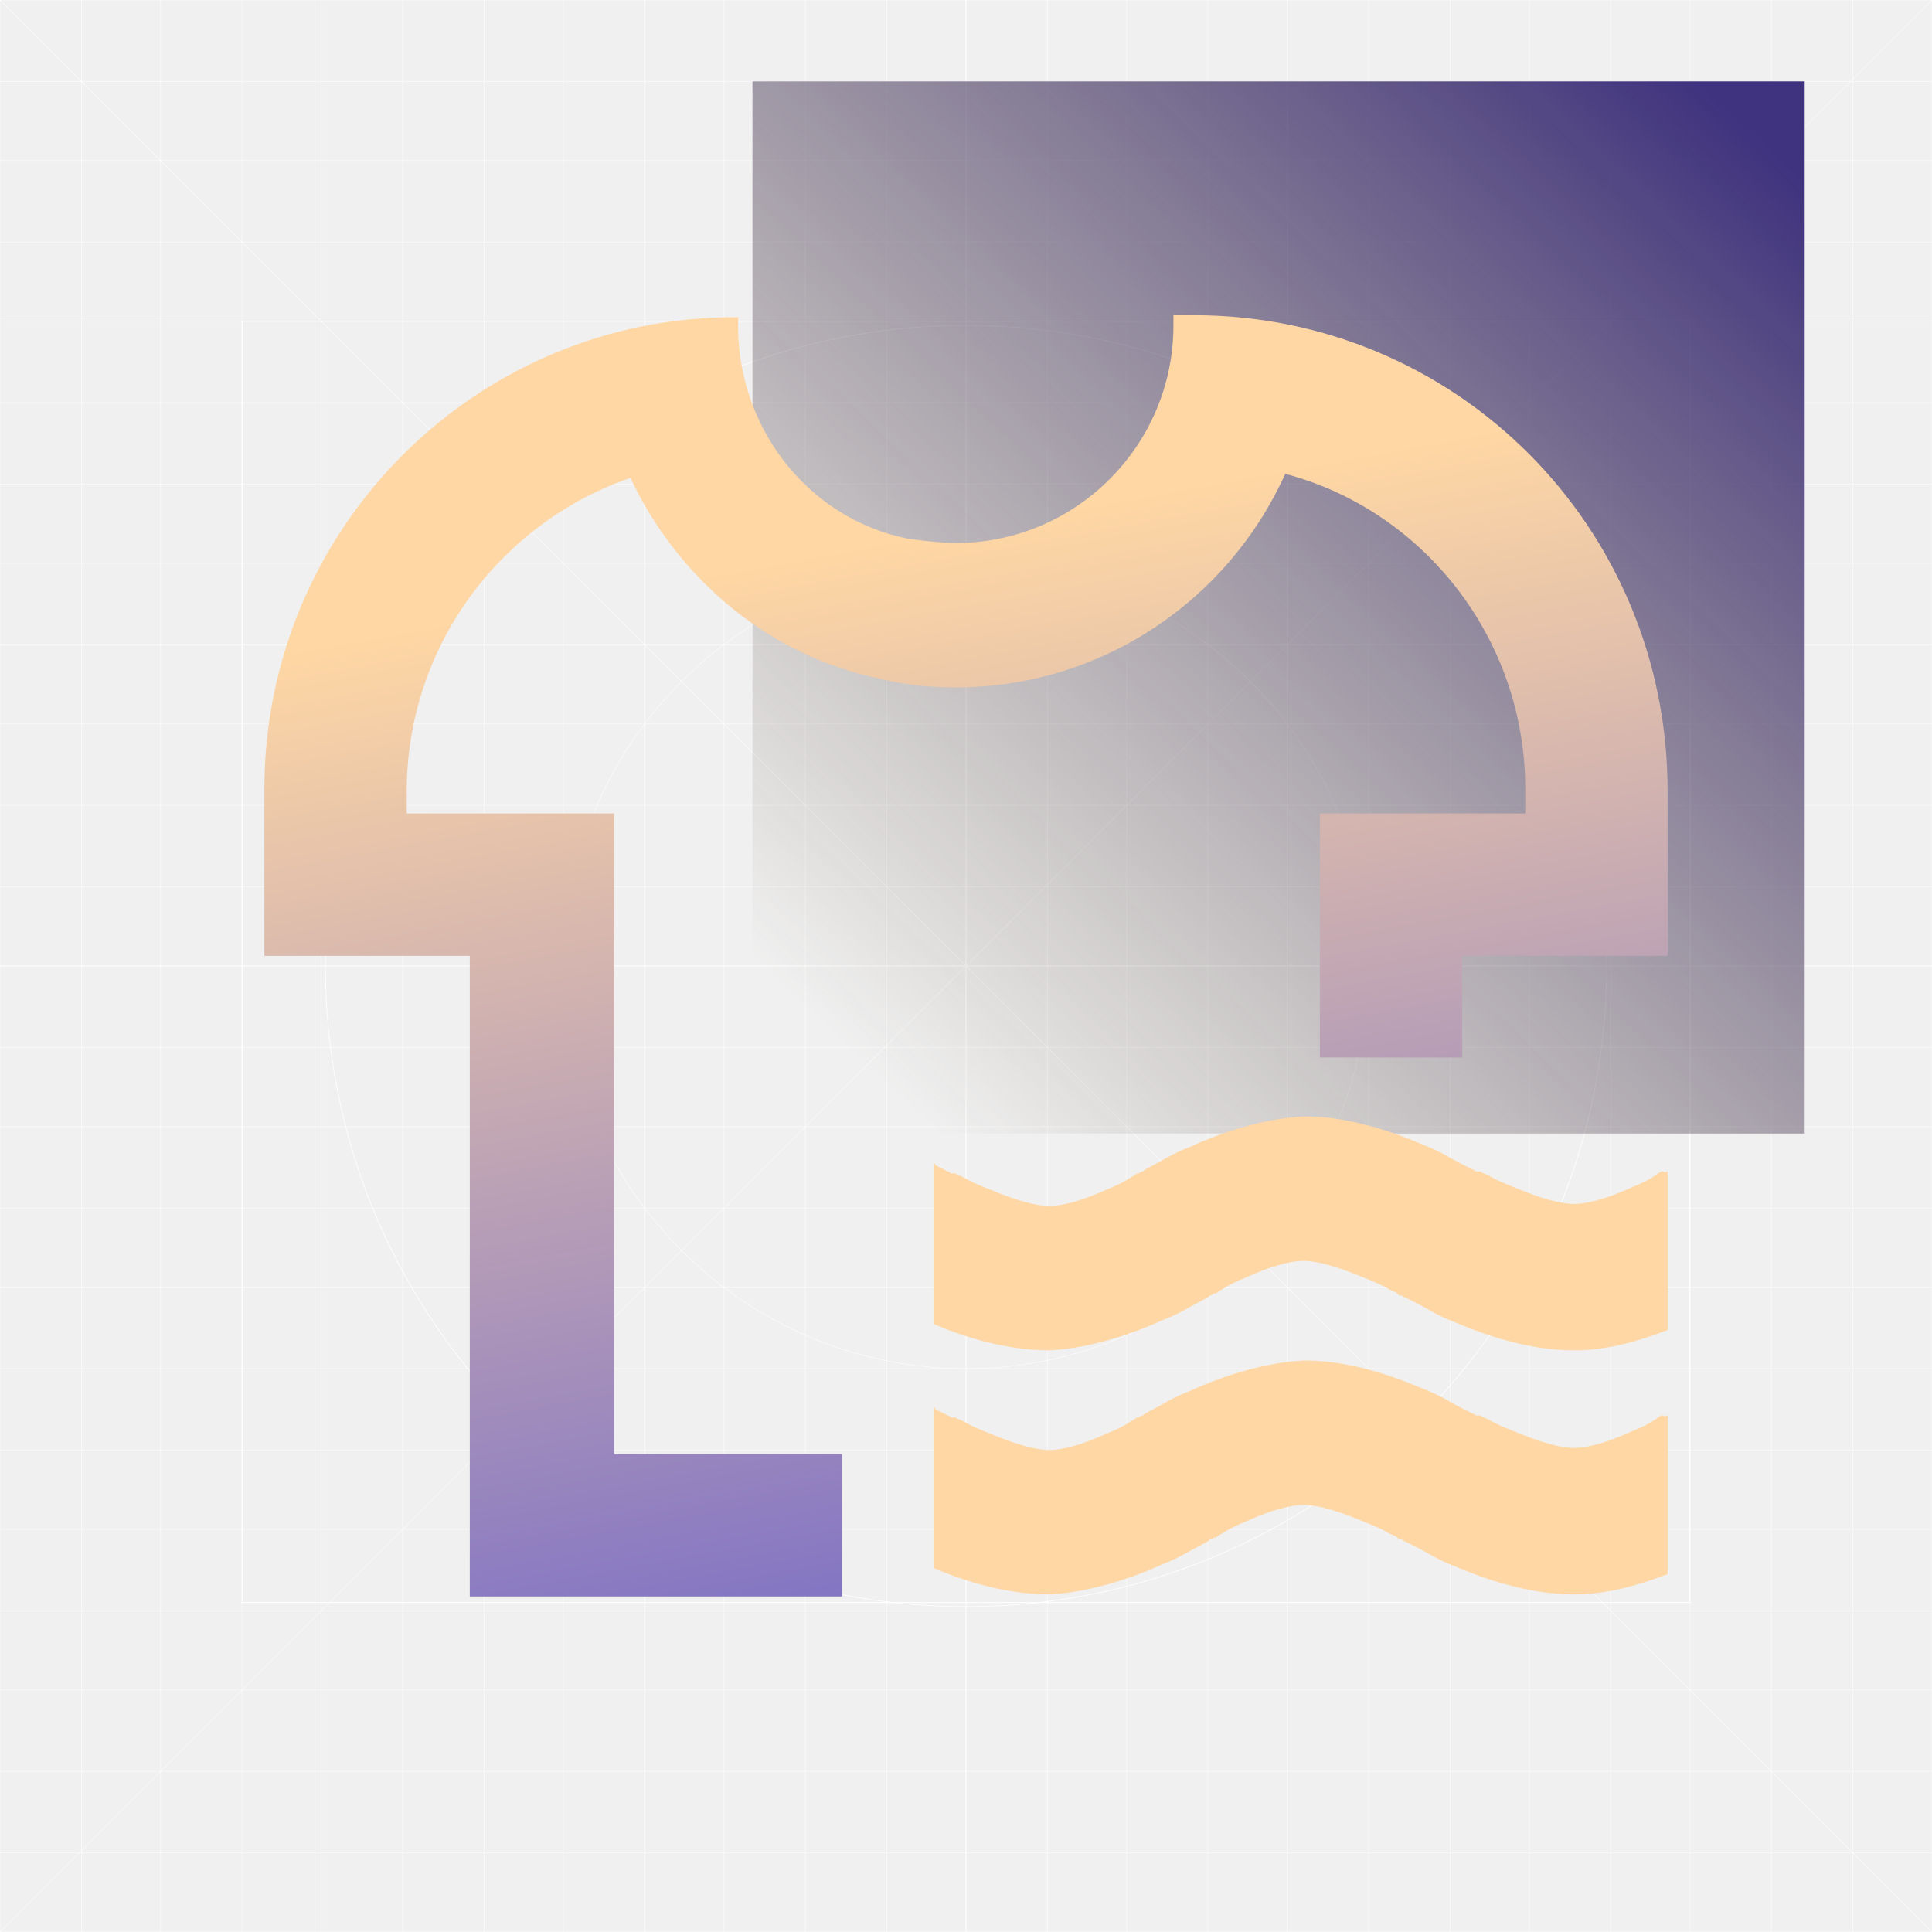
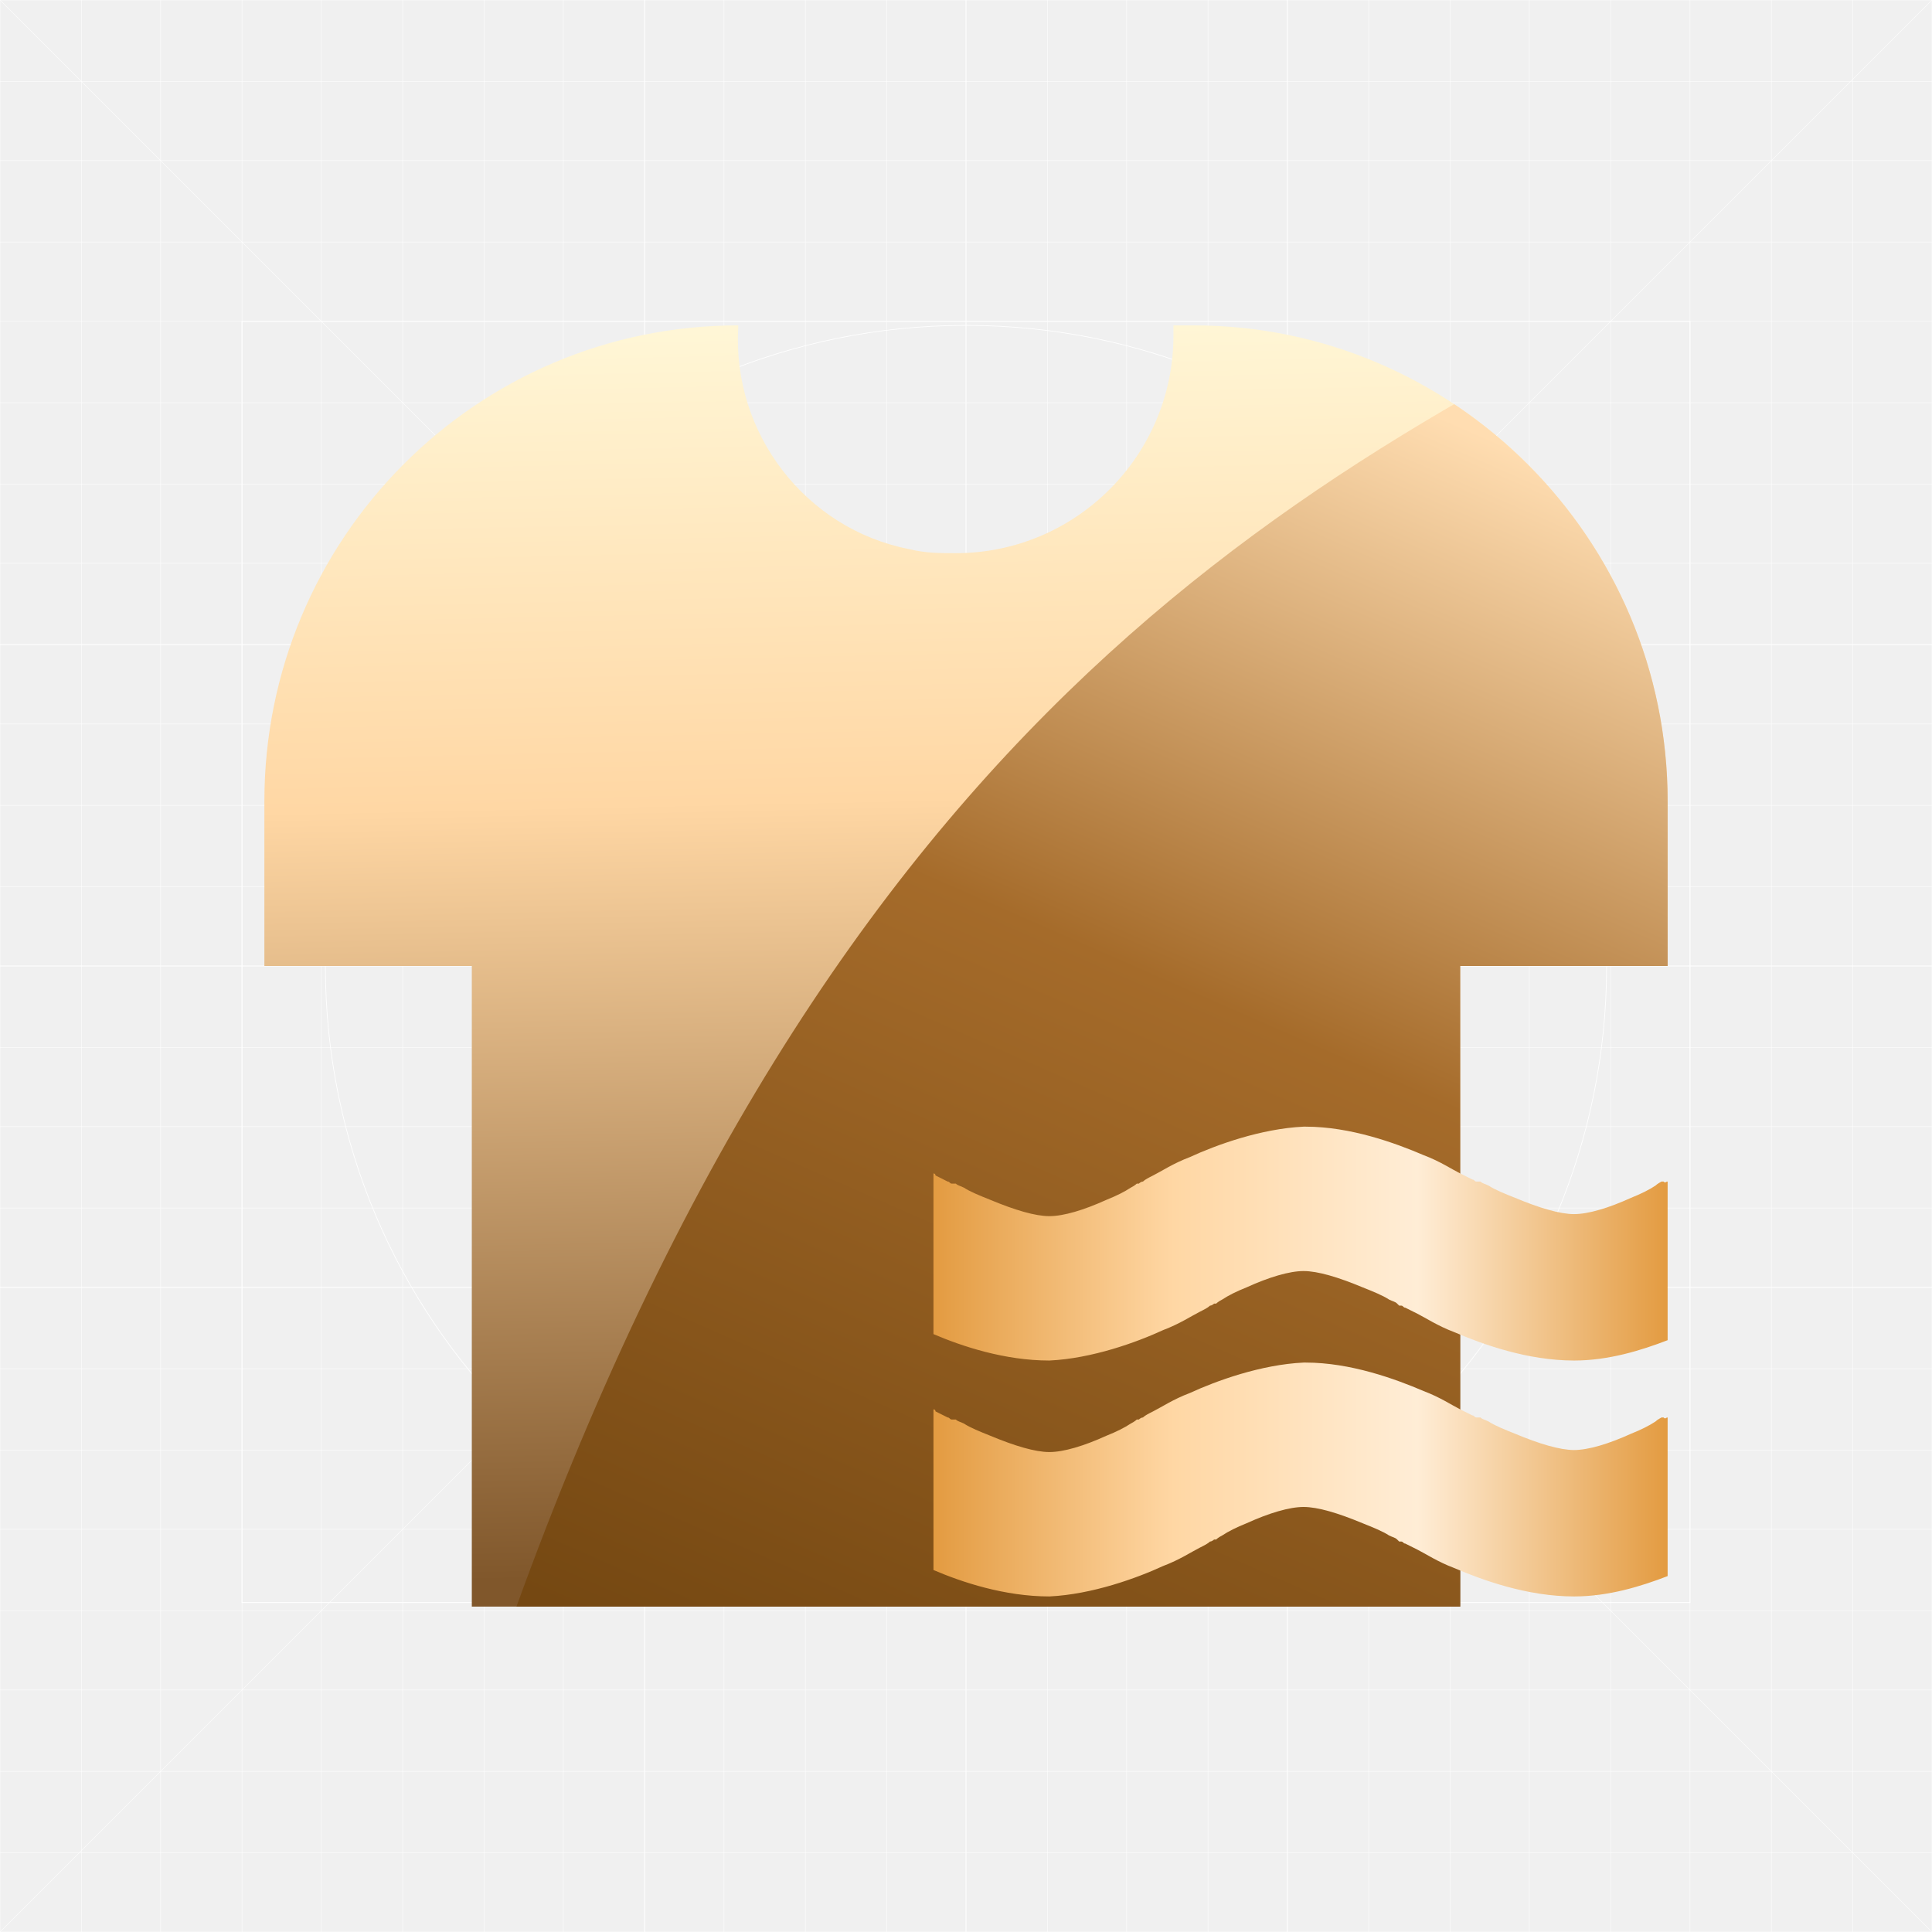
<svg xmlns="http://www.w3.org/2000/svg" width="95" height="95" viewBox="0 0 95 95" fill="none">
-   <g clip-path="url(#clip0_547_1750)">
+   <g clip-path="url(#clip0_546_5752)">
    <path d="M95 31.7H0" stroke="white" stroke-width="0.04" stroke-miterlimit="10" />
    <path d="M95 47.5H0" stroke="white" stroke-width="0.04" stroke-miterlimit="10" />
    <path d="M95 63.3H0" stroke="white" stroke-width="0.04" stroke-miterlimit="10" />
-     <path d="M63.3 95V-0" stroke="white" stroke-width="0.04" stroke-miterlimit="10" />
-     <path d="M47.5 95V-0" stroke="white" stroke-width="0.04" stroke-miterlimit="10" />
-     <path d="M31.7 95V-0" stroke="white" stroke-width="0.04" stroke-miterlimit="10" />
-     <path d="M95 95V-0H0V95H95Z" stroke="white" stroke-width="0.02" stroke-miterlimit="10" />
+     <path d="M63.3 95V0" stroke="white" stroke-width="0.04" stroke-miterlimit="10" />
+     <path d="M47.5 95V0" stroke="white" stroke-width="0.04" stroke-miterlimit="10" />
+     <path d="M31.7 95V0" stroke="white" stroke-width="0.04" stroke-miterlimit="10" />
+     <path d="M95 95V0H0V95H95Z" stroke="white" stroke-width="0.02" stroke-miterlimit="10" />
    <path d="M95 4H0" stroke="white" stroke-width="0.02" stroke-miterlimit="10" />
    <path d="M95 7.9H0" stroke="white" stroke-width="0.02" stroke-miterlimit="10" />
    <path d="M95 11.9H0" stroke="white" stroke-width="0.02" stroke-miterlimit="10" />
    <path d="M95 15.8H0" stroke="white" stroke-width="0.02" stroke-miterlimit="10" />
    <path d="M95 19.8H0" stroke="white" stroke-width="0.02" stroke-miterlimit="10" />
    <path d="M95 23.8H0" stroke="white" stroke-width="0.02" stroke-miterlimit="10" />
    <path d="M95 27.7H0" stroke="white" stroke-width="0.02" stroke-miterlimit="10" />
    <path d="M95 35.6H0" stroke="white" stroke-width="0.02" stroke-miterlimit="10" />
    <path d="M95 39.6H0" stroke="white" stroke-width="0.02" stroke-miterlimit="10" />
    <path d="M95 43.6H0" stroke="white" stroke-width="0.02" stroke-miterlimit="10" />
    <path d="M95 51.5H0" stroke="white" stroke-width="0.02" stroke-miterlimit="10" />
    <path d="M95 55.4H0" stroke="white" stroke-width="0.02" stroke-miterlimit="10" />
    <path d="M95 59.4H0" stroke="white" stroke-width="0.02" stroke-miterlimit="10" />
    <path d="M95 67.3H0" stroke="white" stroke-width="0.02" stroke-miterlimit="10" />
    <path d="M95 71.3H0" stroke="white" stroke-width="0.02" stroke-miterlimit="10" />
    <path d="M95 75.2H0" stroke="white" stroke-width="0.02" stroke-miterlimit="10" />
    <path d="M95 79.2H0" stroke="white" stroke-width="0.02" stroke-miterlimit="10" />
    <path d="M95 83.1H0" stroke="white" stroke-width="0.02" stroke-miterlimit="10" />
    <path d="M95 87.1H0" stroke="white" stroke-width="0.02" stroke-miterlimit="10" />
    <path d="M95 91.1H0" stroke="white" stroke-width="0.02" stroke-miterlimit="10" />
-     <path d="M91.1 95V-0" stroke="white" stroke-width="0.02" stroke-miterlimit="10" />
-     <path d="M87.1 95V-0" stroke="white" stroke-width="0.02" stroke-miterlimit="10" />
-     <path d="M83.1 95V-0" stroke="white" stroke-width="0.02" stroke-miterlimit="10" />
-     <path d="M79.2 95V-0" stroke="white" stroke-width="0.02" stroke-miterlimit="10" />
-     <path d="M75.2 95V-0" stroke="white" stroke-width="0.02" stroke-miterlimit="10" />
-     <path d="M71.3 95V-0" stroke="white" stroke-width="0.02" stroke-miterlimit="10" />
-     <path d="M67.3 95V-0" stroke="white" stroke-width="0.02" stroke-miterlimit="10" />
-     <path d="M59.4 95V-0" stroke="white" stroke-width="0.02" stroke-miterlimit="10" />
-     <path d="M55.4 95V-0" stroke="white" stroke-width="0.02" stroke-miterlimit="10" />
-     <path d="M51.5 95V-0" stroke="white" stroke-width="0.02" stroke-miterlimit="10" />
-     <path d="M43.6 95V-0" stroke="white" stroke-width="0.02" stroke-miterlimit="10" />
-     <path d="M39.6 95V-0" stroke="white" stroke-width="0.02" stroke-miterlimit="10" />
-     <path d="M35.6 95V-0" stroke="white" stroke-width="0.02" stroke-miterlimit="10" />
-     <path d="M27.7 95V-0" stroke="white" stroke-width="0.02" stroke-miterlimit="10" />
-     <path d="M23.8 95V-0" stroke="white" stroke-width="0.02" stroke-miterlimit="10" />
-     <path d="M19.8 95V-0" stroke="white" stroke-width="0.02" stroke-miterlimit="10" />
-     <path d="M15.8 95V-0" stroke="white" stroke-width="0.02" stroke-miterlimit="10" />
-     <path d="M11.9 95V-0" stroke="white" stroke-width="0.02" stroke-miterlimit="10" />
-     <path d="M7.9 95V-0" stroke="white" stroke-width="0.02" stroke-miterlimit="10" />
-     <path d="M4 95V-0" stroke="white" stroke-width="0.02" stroke-miterlimit="10" />
-     <path d="M95 -0L0 95" stroke="white" stroke-width="0.02" stroke-miterlimit="10" />
-     <path d="M95 95L0 -0" stroke="white" stroke-width="0.02" stroke-miterlimit="10" />
+     <path d="M91.1 95V0" stroke="white" stroke-width="0.02" stroke-miterlimit="10" />
+     <path d="M87.1 95V0" stroke="white" stroke-width="0.02" stroke-miterlimit="10" />
+     <path d="M83.1 95V0" stroke="white" stroke-width="0.02" stroke-miterlimit="10" />
+     <path d="M79.2 95V0" stroke="white" stroke-width="0.02" stroke-miterlimit="10" />
+     <path d="M75.2 95V0" stroke="white" stroke-width="0.02" stroke-miterlimit="10" />
+     <path d="M71.3 95V0" stroke="white" stroke-width="0.02" stroke-miterlimit="10" />
+     <path d="M67.3 95V0" stroke="white" stroke-width="0.02" stroke-miterlimit="10" />
+     <path d="M59.4 95V0" stroke="white" stroke-width="0.02" stroke-miterlimit="10" />
+     <path d="M55.4 95V0" stroke="white" stroke-width="0.02" stroke-miterlimit="10" />
+     <path d="M51.5 95V0" stroke="white" stroke-width="0.02" stroke-miterlimit="10" />
+     <path d="M43.6 95V0" stroke="white" stroke-width="0.02" stroke-miterlimit="10" />
+     <path d="M39.6 95V0" stroke="white" stroke-width="0.02" stroke-miterlimit="10" />
+     <path d="M35.6 95V0" stroke="white" stroke-width="0.02" stroke-miterlimit="10" />
+     <path d="M27.7 95V0" stroke="white" stroke-width="0.02" stroke-miterlimit="10" />
+     <path d="M23.8 95V0" stroke="white" stroke-width="0.02" stroke-miterlimit="10" />
+     <path d="M19.8 95V0" stroke="white" stroke-width="0.02" stroke-miterlimit="10" />
+     <path d="M15.8 95V0" stroke="white" stroke-width="0.02" stroke-miterlimit="10" />
+     <path d="M11.9 95V0" stroke="white" stroke-width="0.02" stroke-miterlimit="10" />
+     <path d="M7.9 95V0" stroke="white" stroke-width="0.02" stroke-miterlimit="10" />
+     <path d="M4 95V0" stroke="white" stroke-width="0.02" stroke-miterlimit="10" />
+     <path d="M95 0L0 95" stroke="white" stroke-width="0.02" stroke-miterlimit="10" />
+     <path d="M95 95L0 0" stroke="white" stroke-width="0.02" stroke-miterlimit="10" />
    <path d="M47.5 67.3C58.4 67.3 67.3 58.4 67.3 47.5C67.3 36.6 58.4 27.7 47.5 27.7C36.6 27.7 27.7 36.6 27.7 47.5C27.7 58.4 36.6 67.3 47.5 67.3Z" stroke="white" stroke-width="0.02" stroke-miterlimit="10" />
    <path d="M47.5 79C64.9 79 79 64.9 79 47.5C79 30.1 64.9 16 47.5 16C30.1 16 16 30.1 16 47.5C16 64.9 30.1 79 47.5 79Z" stroke="white" stroke-width="0.032" stroke-miterlimit="10" />
    <path d="M83.1 15.8H11.9V78.8H83.1V15.8Z" stroke="white" stroke-width="0.04" stroke-miterlimit="10" />
-     <rect x="88.739" y="55.739" width="51.739" height="51.739" transform="rotate(180 88.7393 55.7391)" fill="url(#paint0_linear_547_1750)" />
-     <path d="M58.7 15.5H57.7C57.7 15.7 57.7 15.8 57.7 16C57.7 21.9 52.9 26.7 47 26.7C46.3 26.7 45.5 26.6 44.7 26.5C39.6 25.5 36.1 20.8 36.3 15.6C23.5 15.5 13 25.9 13 38.8V47H23.1V78.5H41.4V71.5H30.2V40H20V38.9C20 31.8 24.6 25.7 31 23.5C33.3 28.4 37.8 32.3 43.4 33.4C44.6 33.7 45.8 33.8 47 33.8C54.2 33.8 60.4 29.5 63.2 23.3C70 25.1 75 31.4 75 38.8V40H64.9V52H71.9V47H82V38.9C82 25.9 71.6 15.5 58.7 15.5Z" fill="url(#paint1_linear_547_1750)" />
-     <path d="M82 57.6V65.4C80.7 65.9 79.1 66.4 77.4 66.4C75.1 66.4 72.9 65.6 71.5 65C70.7 64.7 70.1 64.3 69.7 64.1C69.5 64 69.3 63.9 69.1 63.8C69 63.8 69 63.7 68.9 63.7C68.9 63.7 68.9 63.7 68.8 63.7C68.8 63.7 68.8 63.7 68.7 63.6C68.6 63.5 68.5 63.5 68.3 63.4C68 63.2 67.5 63 67 62.8C65.8 62.3 64.8 62 64.1 62C63.4 62 62.4 62.3 61.3 62.8C60.8 63 60.4 63.2 60.1 63.4C59.9 63.5 59.8 63.6 59.8 63.6H59.7C59.7 63.6 59.6 63.7 59.5 63.7C59.4 63.8 59.2 63.9 59 64C58.6 64.2 58 64.6 57.2 64.9C55.9 65.5 53.7 66.3 51.6 66.4C49.4 66.4 47.3 65.7 45.9 65.1V57.2C45.9 57.2 46 57.2 46 57.3C46.2 57.4 46.4 57.5 46.6 57.6C46.7 57.6 46.7 57.7 46.8 57.7C46.8 57.7 46.8 57.7 46.9 57.7C46.9 57.7 46.9 57.7 47 57.7C47.1 57.8 47.2 57.8 47.4 57.9C47.7 58.1 48.2 58.3 48.7 58.5C49.9 59 50.9 59.3 51.6 59.3C52.3 59.3 53.3 59 54.4 58.5C54.9 58.3 55.3 58.1 55.6 57.9C55.8 57.8 55.9 57.7 55.9 57.7H56C56 57.7 56.1 57.6 56.2 57.6C56.3 57.5 56.5 57.4 56.7 57.3C57.1 57.1 57.7 56.7 58.5 56.4C59.8 55.8 62 55 64.1 54.9H64.2C66.4 54.9 68.6 55.7 70 56.3C70.8 56.6 71.4 57 71.8 57.2C72 57.3 72.2 57.4 72.4 57.5C72.5 57.5 72.5 57.6 72.6 57.6C72.6 57.6 72.6 57.6 72.7 57.6C72.7 57.6 72.7 57.6 72.8 57.6C72.9 57.7 73 57.7 73.2 57.8C73.5 58 74 58.2 74.5 58.4C75.7 58.9 76.7 59.2 77.4 59.2C78.1 59.2 79.1 58.9 80.2 58.4C80.7 58.2 81.1 58 81.4 57.8C81.5 57.7 81.7 57.6 81.7 57.6H81.8C81.9 57.7 81.9 57.6 82 57.6Z" fill="#FFD7A4" />
-     <path d="M82 69.6V77.4C80.7 77.9 79.1 78.4 77.4 78.4C75.1 78.4 72.9 77.6 71.5 77C70.7 76.7 70.1 76.3 69.7 76.1C69.5 76 69.3 75.9 69.1 75.8C69 75.8 69 75.7 68.9 75.7C68.9 75.7 68.9 75.7 68.8 75.7C68.8 75.7 68.8 75.7 68.7 75.6C68.6 75.5 68.5 75.5 68.3 75.4C68 75.2 67.5 75 67 74.8C65.8 74.3 64.8 74 64.1 74C63.4 74 62.4 74.3 61.3 74.8C60.8 75 60.4 75.2 60.1 75.4C59.9 75.5 59.8 75.6 59.8 75.6H59.7C59.7 75.6 59.6 75.7 59.5 75.7C59.4 75.8 59.2 75.9 59 76C58.6 76.2 58 76.6 57.2 76.9C55.9 77.5 53.7 78.3 51.6 78.4C49.4 78.4 47.3 77.7 45.9 77.1V69.2C45.9 69.2 46 69.2 46 69.3C46.2 69.4 46.4 69.5 46.6 69.6C46.7 69.6 46.7 69.7 46.8 69.7C46.8 69.7 46.8 69.7 46.9 69.7C46.9 69.7 46.9 69.7 47 69.7C47.1 69.8 47.2 69.8 47.4 69.9C47.7 70.1 48.2 70.3 48.7 70.5C49.9 71 50.9 71.3 51.6 71.3C52.3 71.3 53.3 71 54.4 70.5C54.9 70.3 55.3 70.1 55.6 69.9C55.8 69.8 55.9 69.7 55.9 69.7H56C56 69.7 56.1 69.6 56.2 69.6C56.3 69.5 56.5 69.4 56.7 69.3C57.1 69.1 57.7 68.7 58.5 68.4C59.8 67.8 62 67 64.1 66.9H64.2C66.4 66.9 68.6 67.7 70 68.3C70.8 68.6 71.4 69 71.8 69.2C72 69.3 72.2 69.4 72.4 69.5C72.5 69.5 72.5 69.6 72.6 69.6C72.6 69.6 72.6 69.6 72.7 69.6C72.7 69.6 72.7 69.6 72.8 69.6C72.9 69.7 73 69.7 73.2 69.8C73.5 70 74 70.2 74.5 70.4C75.7 70.9 76.7 71.2 77.4 71.2C78.1 71.2 79.1 70.9 80.2 70.4C80.7 70.2 81.1 70 81.4 69.8C81.5 69.7 81.7 69.6 81.7 69.6H81.8C81.9 69.7 81.9 69.6 82 69.6Z" fill="#FFD7A4" />
+     <path d="M82 39.4V47.5H71.8V79H23.2V47.5H13V39.4C13 26.5 23.4 16 36.3 16V16.1C36 21.3 39.6 26 44.7 27C45.5 27.2 46.2 27.2 47 27.2C52.9 27.2 57.7 22.4 57.7 16.5C57.7 16.3 57.7 16.2 57.7 16H58.7C71.5 16 82 26.5 82 39.4Z" fill="url(#paint0_linear_546_5752)" />
+     <mask id="mask0_546_5752" style="mask-type:alpha" maskUnits="userSpaceOnUse" x="13" y="16" width="69" height="63">
+       <path d="M82 39.4V47.5H71.8V79H23.2V47.5H13V39.4C13 26.5 23.4 16 36.3 16V16.1C36 21.3 39.6 26 44.7 27C45.5 27.2 46.2 27.2 47 27.2C52.9 27.2 57.7 22.4 57.7 16.5C57.7 16.3 57.7 16.2 57.7 16H58.7C71.5 16 82 26.5 82 39.4Z" fill="url(#paint1_linear_546_5752)" />
+     </mask>
+     <g mask="url(#mask0_546_5752)">
+       <path d="M23 86C39 36.4 62.5 24 84.5 13L97 47.5L67.5 89.5L23 86Z" fill="url(#paint2_linear_546_5752)" />
+     </g>
+     <path d="M82 58.1V65.9C80.7 66.4 79.1 66.9 77.4 66.9C75.1 66.9 72.9 66.1 71.5 65.5C70.7 65.2 70.1 64.8 69.7 64.6C69.5 64.5 69.3 64.4 69.1 64.3C69 64.3 69 64.2 68.9 64.2C68.9 64.2 68.9 64.2 68.8 64.2C68.8 64.2 68.8 64.2 68.7 64.1C68.6 64 68.5 64 68.3 63.9C68 63.7 67.5 63.5 67 63.3C65.8 62.8 64.8 62.5 64.1 62.5C63.4 62.5 62.4 62.8 61.3 63.3C60.8 63.5 60.4 63.7 60.1 63.9C59.9 64 59.8 64.1 59.8 64.1H59.7C59.7 64.1 59.6 64.2 59.5 64.2C59.4 64.3 59.2 64.4 59 64.5C58.6 64.7 58 65.1 57.2 65.4C55.9 66 53.7 66.8 51.6 66.9C49.4 66.9 47.3 66.2 45.9 65.6V57.7C45.9 57.7 46 57.7 46 57.8C46.2 57.9 46.4 58 46.6 58.1C46.7 58.1 46.7 58.2 46.8 58.2C46.8 58.2 46.8 58.2 46.9 58.2C46.9 58.2 46.9 58.2 47 58.2C47.1 58.3 47.2 58.3 47.4 58.4C47.7 58.6 48.2 58.8 48.7 59C49.9 59.5 50.9 59.8 51.6 59.8C52.3 59.8 53.3 59.5 54.4 59C54.9 58.8 55.3 58.6 55.6 58.4C55.8 58.3 55.9 58.2 55.9 58.2H56C56 58.2 56.1 58.1 56.2 58.1C56.3 58 56.5 57.9 56.7 57.8C57.1 57.6 57.7 57.2 58.5 56.9C59.8 56.3 62 55.5 64.1 55.4H64.2C66.4 55.4 68.6 56.2 70 56.8C70.8 57.1 71.4 57.5 71.8 57.7C72 57.8 72.2 57.9 72.4 58C72.5 58 72.5 58.1 72.6 58.1C72.6 58.1 72.6 58.1 72.7 58.1C72.7 58.1 72.7 58.1 72.8 58.1C72.9 58.2 73 58.2 73.2 58.3C73.5 58.5 74 58.7 74.5 58.9C75.7 59.4 76.7 59.7 77.4 59.7C78.1 59.7 79.1 59.4 80.2 58.9C80.7 58.7 81.1 58.5 81.4 58.3C81.5 58.2 81.7 58.1 81.7 58.1H81.8C81.9 58.2 81.9 58.1 82 58.1Z" fill="url(#paint3_linear_546_5752)" />
+     <path d="M82 69.7V77.5C80.7 78 79.1 78.5 77.4 78.5C75.1 78.5 72.9 77.7 71.5 77.1C70.7 76.8 70.1 76.4 69.7 76.2C69.5 76.1 69.3 76 69.1 75.9C69 75.9 69 75.8 68.9 75.8C68.9 75.8 68.9 75.8 68.8 75.8C68.8 75.8 68.8 75.8 68.7 75.7C68.6 75.6 68.5 75.6 68.3 75.5C68 75.3 67.5 75.1 67 74.9C65.8 74.4 64.8 74.1 64.1 74.1C63.4 74.1 62.4 74.4 61.3 74.9C60.8 75.1 60.4 75.3 60.1 75.5C59.9 75.6 59.8 75.7 59.8 75.7H59.7C59.7 75.7 59.6 75.8 59.5 75.8C59.4 75.9 59.2 76 59 76.1C58.6 76.3 58 76.7 57.2 77C55.9 77.6 53.7 78.4 51.6 78.5C49.4 78.5 47.3 77.8 45.9 77.2V69.3C45.9 69.3 46 69.3 46 69.4C46.2 69.5 46.4 69.6 46.6 69.7C46.7 69.7 46.7 69.8 46.8 69.8C46.8 69.8 46.8 69.8 46.9 69.8C46.9 69.8 46.9 69.8 47 69.8C47.1 69.9 47.2 69.9 47.4 70C47.7 70.2 48.2 70.4 48.7 70.6C49.9 71.1 50.9 71.4 51.6 71.4C52.3 71.4 53.3 71.1 54.4 70.6C54.9 70.4 55.3 70.2 55.6 70C55.8 69.9 55.9 69.8 55.9 69.8H56C56 69.8 56.1 69.7 56.2 69.7C56.3 69.6 56.5 69.5 56.7 69.4C57.1 69.2 57.7 68.8 58.5 68.5C59.8 67.9 62 67.1 64.1 67H64.2C66.4 67 68.6 67.8 70 68.4C70.8 68.7 71.4 69.1 71.8 69.3C72 69.4 72.2 69.5 72.4 69.6C72.5 69.6 72.5 69.7 72.6 69.7C72.6 69.7 72.6 69.7 72.7 69.7C72.7 69.7 72.7 69.7 72.8 69.7C72.9 69.8 73 69.8 73.2 69.9C73.5 70.1 74 70.3 74.5 70.5C75.7 71 76.7 71.3 77.4 71.3C78.1 71.3 79.1 71 80.2 70.5C80.7 70.3 81.1 70.1 81.4 69.9C81.5 69.8 81.7 69.7 81.7 69.7H81.8C81.9 69.8 81.9 69.7 82 69.7Z" fill="url(#paint4_linear_546_5752)" />
  </g>
  <defs>
-     <linearGradient id="paint0_linear_547_1750" x1="137.374" y1="61.43" x2="93.913" y2="107.478" gradientUnits="userSpaceOnUse">
-       <stop stop-color="#5D4D38" stop-opacity="0" />
-       <stop offset="1" stop-color="#3F327F" />
+     <linearGradient id="paint0_linear_546_5752" x1="44.5" y1="9.5" x2="46" y2="79" gradientUnits="userSpaceOnUse">
+       <stop stop-color="#FFFFE4" />
+       <stop offset="0.428" stop-color="#FFD7A4" />
+       <stop offset="0.975" stop-color="#80572B" />
    </linearGradient>
-     <linearGradient id="paint1_linear_547_1750" x1="36" y1="16" x2="47.5" y2="78.5" gradientUnits="userSpaceOnUse">
-       <stop offset="0.185" stop-color="#FFD7A4" />
-       <stop offset="1" stop-color="#8173C4" />
+     <linearGradient id="paint1_linear_546_5752" x1="67" y1="37.5" x2="25.5" y2="85.5" gradientUnits="userSpaceOnUse">
+       <stop stop-color="#FFDDB1" />
+       <stop offset="0.585" stop-color="#A56B2A" />
+       <stop offset="0.995" stop-color="#754812" />
    </linearGradient>
-     <clipPath id="clip0_547_1750">
+     <linearGradient id="paint2_linear_546_5752" x1="59.5" y1="15.5" x2="31" y2="80.5" gradientUnits="userSpaceOnUse">
+       <stop stop-color="#FFDDB1" />
+       <stop offset="0.436" stop-color="#A56B2A" />
+       <stop offset="1" stop-color="#754812" />
+     </linearGradient>
+     <linearGradient id="paint3_linear_546_5752" x1="45.9" y1="61.15" x2="82" y2="61.15" gradientUnits="userSpaceOnUse">
+       <stop stop-color="#E39B41" />
+       <stop offset="0.327" stop-color="#FFD7A4" />
+       <stop offset="0.659" stop-color="#FFEDD6" />
+       <stop offset="1" stop-color="#E39B41" />
+     </linearGradient>
+     <linearGradient id="paint4_linear_546_5752" x1="45.9" y1="72.75" x2="82" y2="72.75" gradientUnits="userSpaceOnUse">
+       <stop stop-color="#E39B41" />
+       <stop offset="0.327" stop-color="#FFD7A4" />
+       <stop offset="0.659" stop-color="#FFEDD6" />
+       <stop offset="1" stop-color="#E39B41" />
+     </linearGradient>
+     <clipPath id="clip0_546_5752">
      <rect width="95" height="95" fill="white" />
    </clipPath>
  </defs>
</svg>
